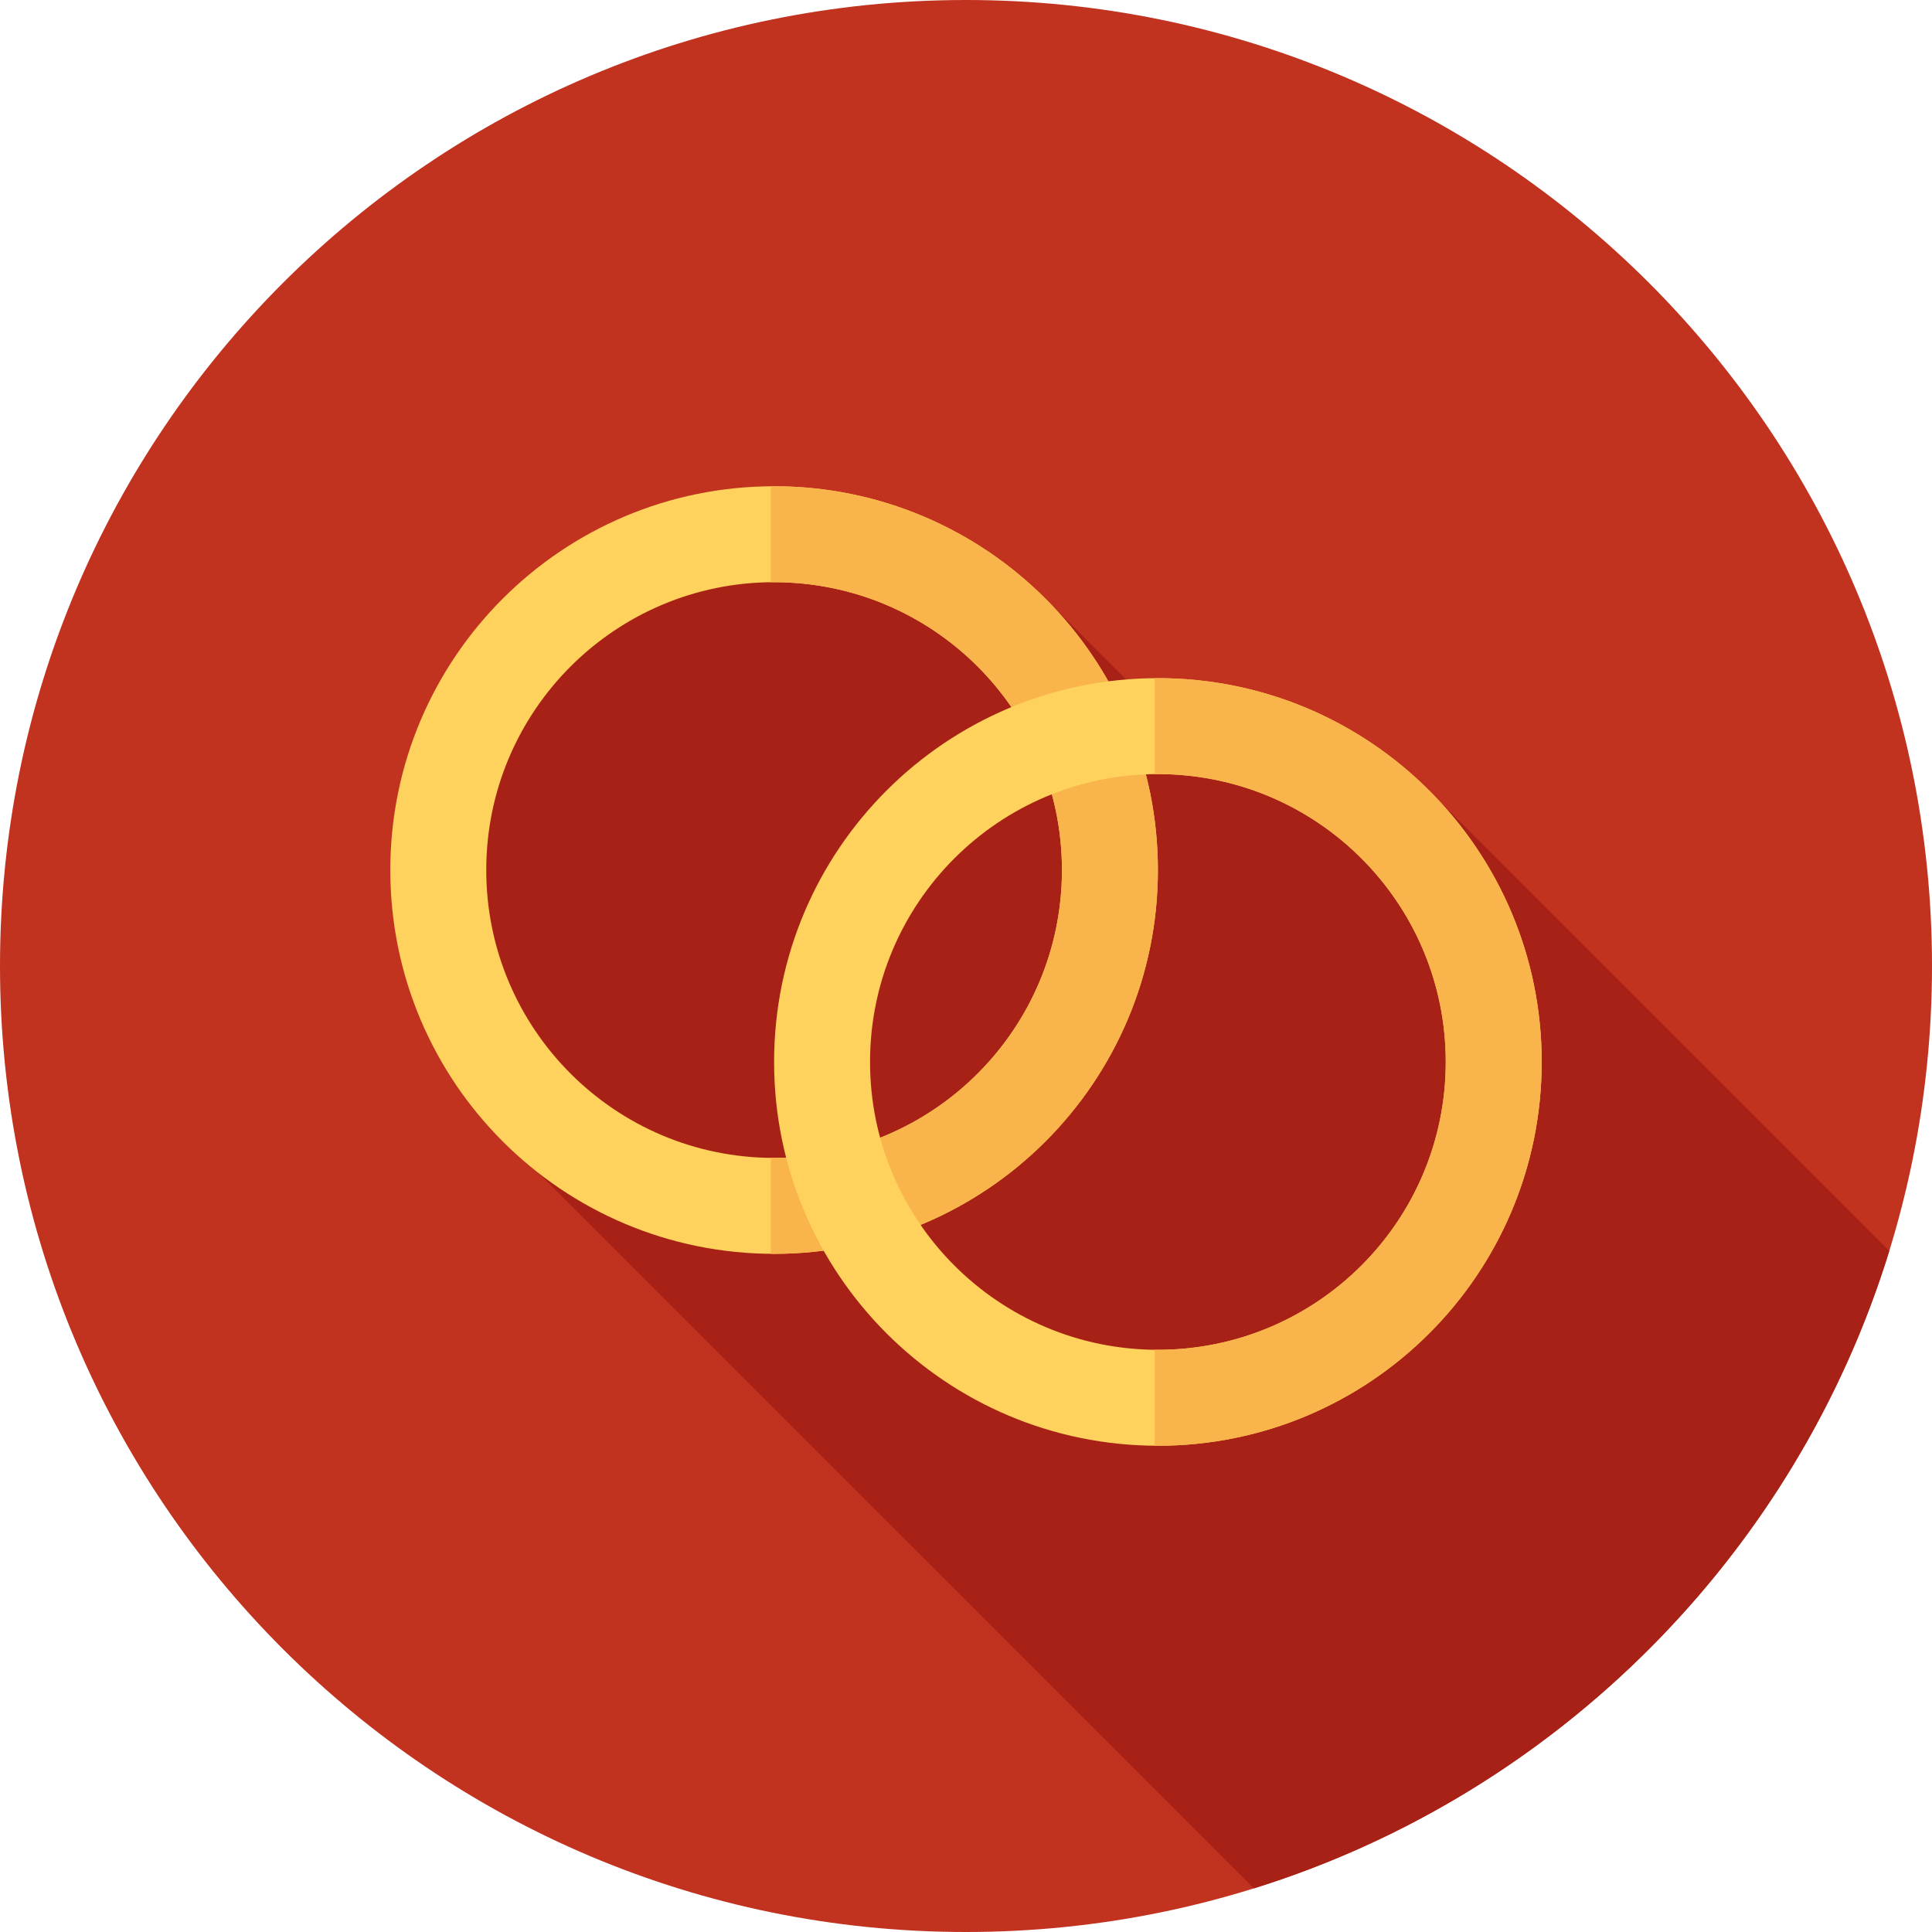
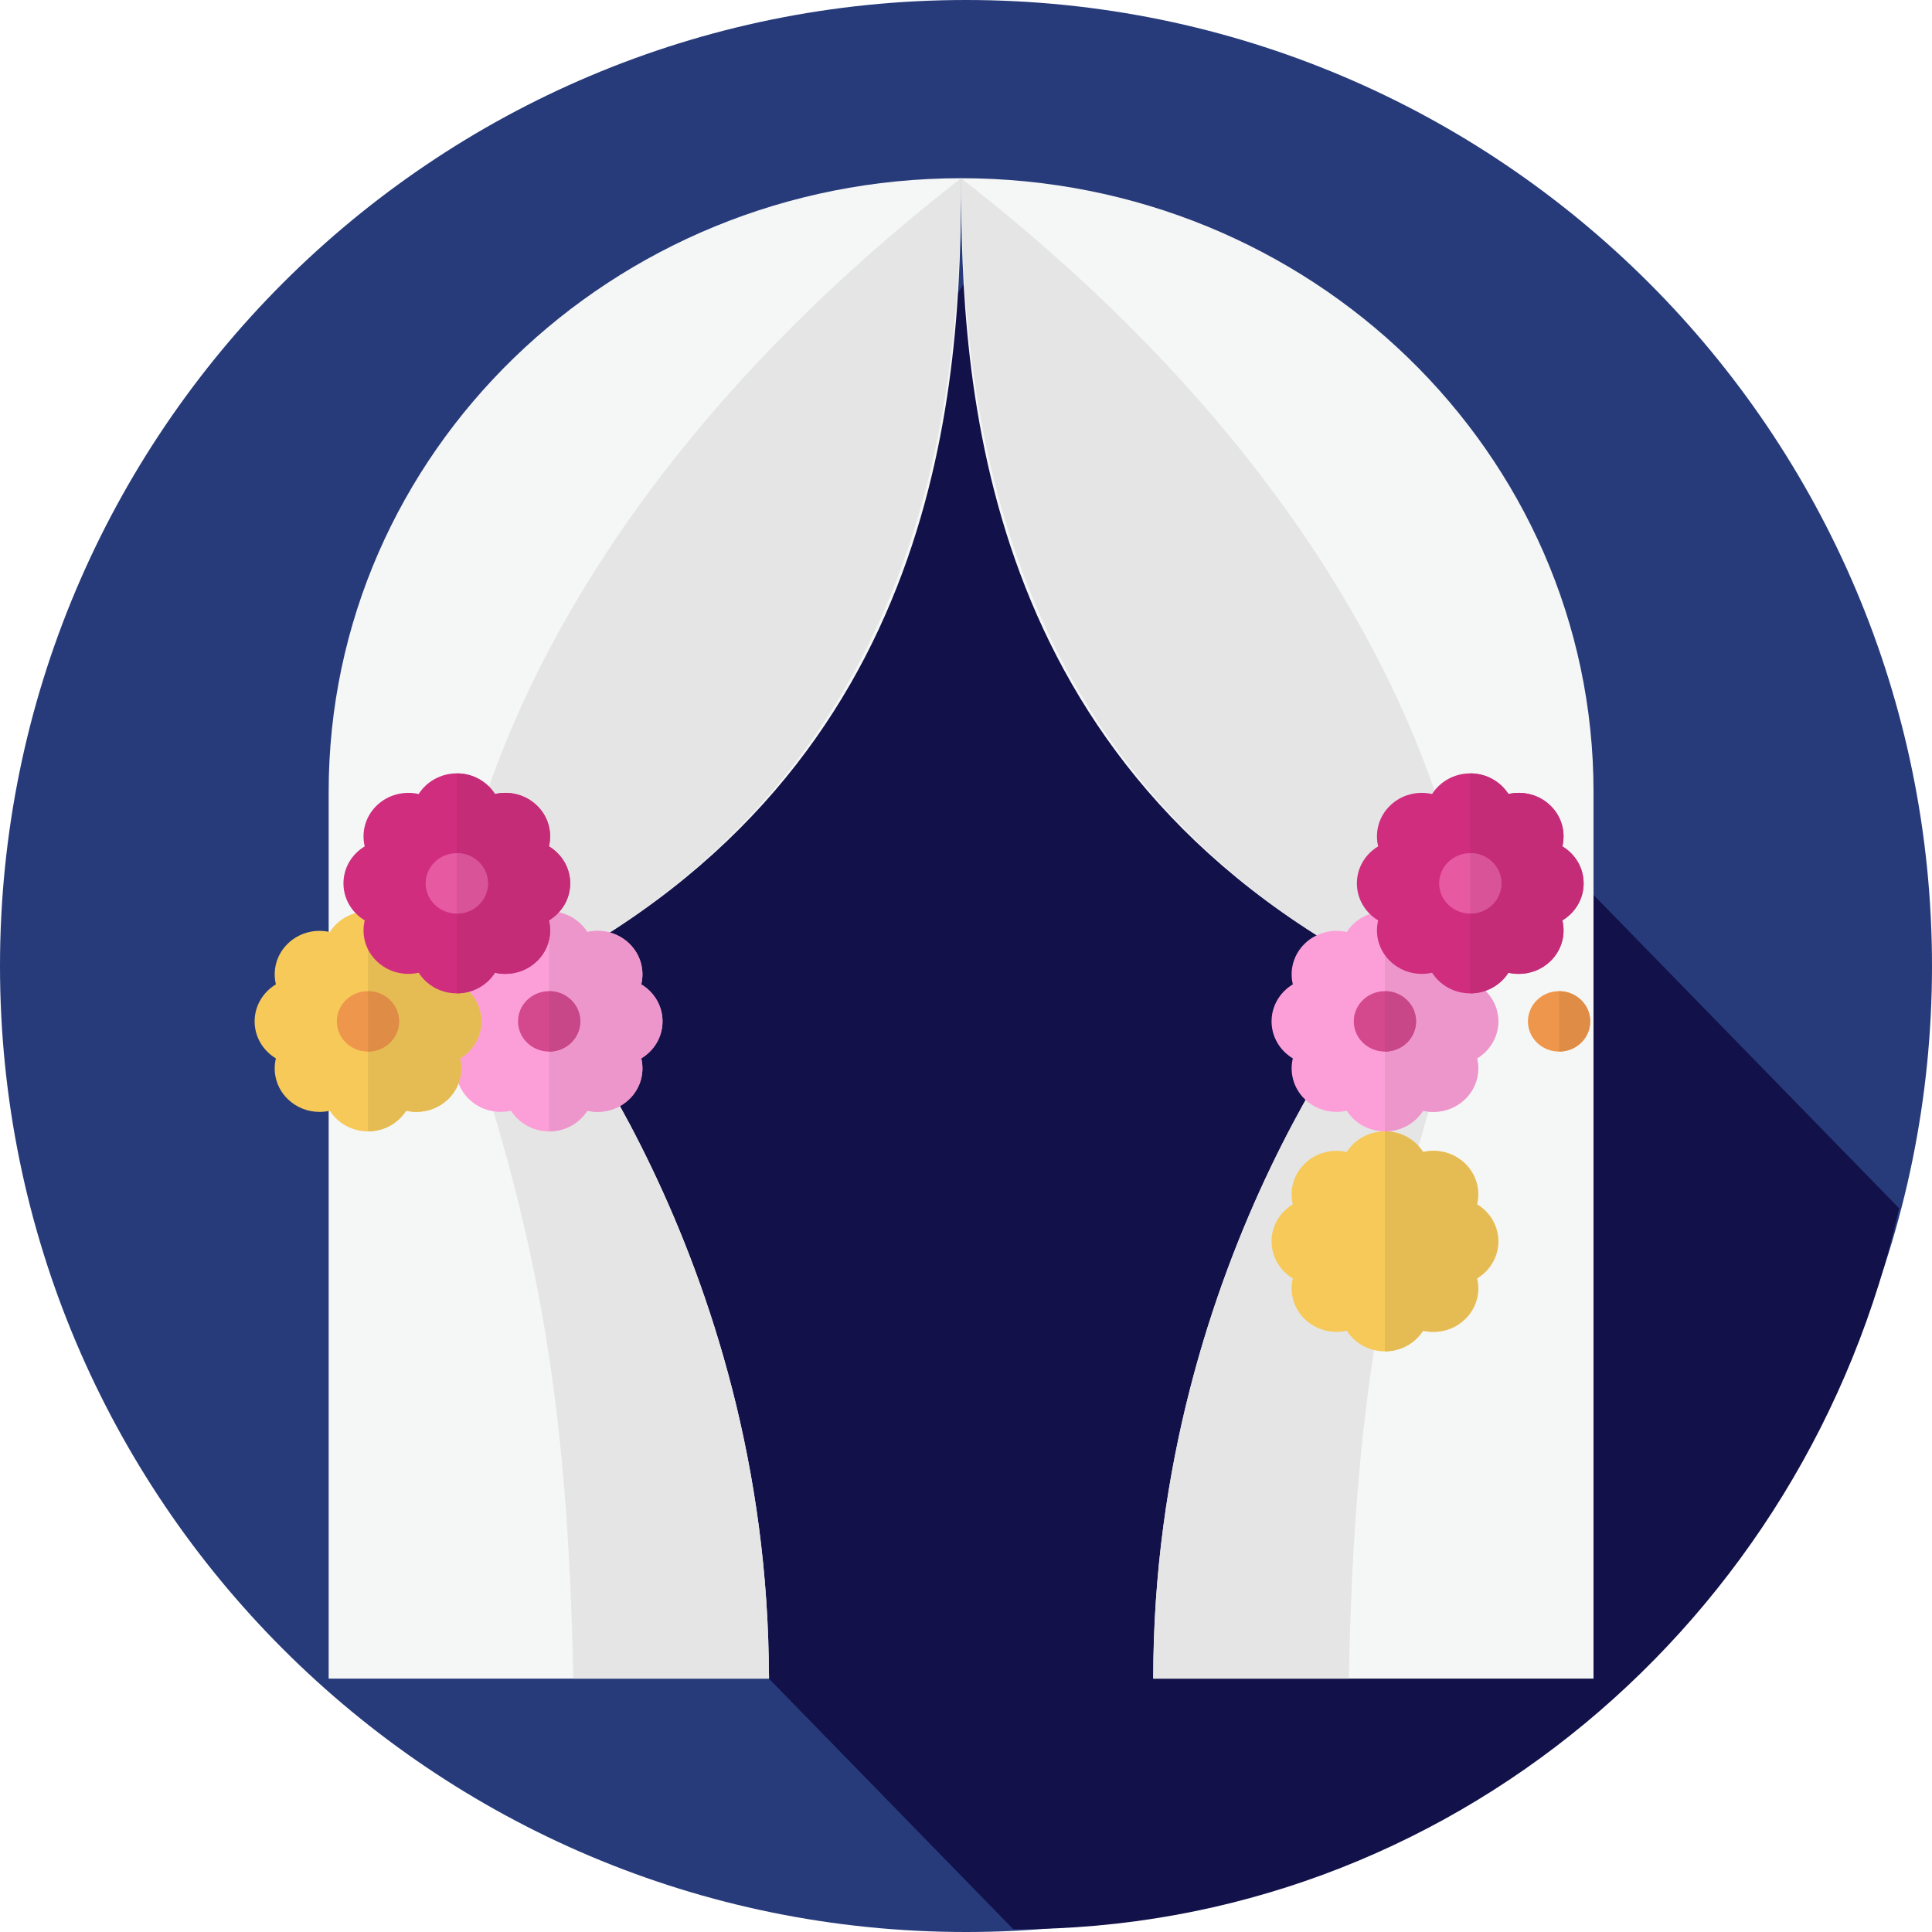
- <svg xmlns="http://www.w3.org/2000/svg" version="1.1" id="Layer_1" x="0px" y="0px" viewBox="0 0 512 512" style="enable-background:new 0 0 512 512;" xml:space="preserve">
-   <circle style="fill:#C1321F;" cx="256" cy="256" r="256" />
-   <path style="fill:#A82116;" d="M500.671,331.521L375.922,206.772l-57.137-6.359l-40.091-40.091l-69.382-22.84l-46.976,13.791  l-50.209,50.209l30.699,109.473l189.48,189.478C412.582,475.4,475.888,411.908,500.671,331.521z" />
-   <path style="fill:#FFD15D;" d="M205.145,128.862c-56.173,0-101.71,45.537-101.71,101.71s45.537,101.71,101.71,101.71  s101.71-45.537,101.71-101.71S261.318,128.862,205.145,128.862z M205.145,306.855c-42.131,0-76.283-34.152-76.283-76.283  s34.152-76.283,76.283-76.283s76.283,34.152,76.283,76.283S247.275,306.855,205.145,306.855z" />
-   <path style="fill:#F9B54C;" d="M205.145,128.862c-0.29,0-0.574,0.019-0.862,0.022v25.428c0.288-0.003,0.572-0.022,0.862-0.022  c42.131,0,76.283,34.152,76.283,76.283s-34.152,76.283-76.283,76.283c-0.29,0-0.574-0.019-0.862-0.022v25.428  c0.288,0.002,0.572,0.022,0.862,0.022c56.173,0,101.71-45.537,101.71-101.71S261.318,128.862,205.145,128.862z" />
-   <path style="fill:#FFD15D;" d="M306.855,179.717c-56.173,0-101.71,45.537-101.71,101.71s45.537,101.71,101.71,101.71  s101.71-45.537,101.71-101.71S363.029,179.717,306.855,179.717z M306.855,357.71c-42.131,0-76.283-34.152-76.283-76.283  s34.152-76.283,76.283-76.283s76.283,34.152,76.283,76.283S348.986,357.71,306.855,357.71z" />
-   <path style="fill:#F9B54C;" d="M306.855,179.717c-0.29,0-0.574,0.019-0.862,0.022v25.428c0.288-0.003,0.572-0.022,0.862-0.022  c42.131,0,76.283,34.152,76.283,76.283s-34.152,76.283-76.283,76.283c-0.29,0-0.574-0.019-0.862-0.022v25.428  c0.288,0.002,0.572,0.022,0.862,0.022c56.173,0,101.71-45.537,101.71-101.71C408.566,225.254,363.029,179.717,306.855,179.717z" />
-   <g>
- </g>
-   <g>
- </g>
-   <g>
- </g>
-   <g>
- </g>
-   <g>
- </g>
-   <g>
- </g>
-   <g>
- </g>
-   <g>
- </g>
-   <g>
- </g>
-   <g>
- </g>
-   <g>
- </g>
-   <g>
- </g>
-   <g>
- </g>
-   <g>
- </g>
-   <g>
- </g>
+ <svg xmlns="http://www.w3.org/2000/svg" version="1.1" id="Layer_1" x="0px" y="0px" viewBox="0 0 511.996 511.996" xml:space="preserve" width="511.996" height="511.996">
+   <defs id="defs4578">
+     <pattern y="0" x="0" height="6" width="6" patternUnits="userSpaceOnUse" id="EMFhbasepattern" />
+   </defs>
+   <path id="path4595" d="m 511.996,255.998 c 0,141.359 -114.639,255.998 -255.998,255.998 C 114.639,511.996 0,397.357 0,255.998 0,114.639 114.639,0 255.998,0 397.357,0 511.996,114.639 511.996,255.998 Z" style="fill:#273b7a;fill-opacity:1;fill-rule:nonzero;stroke:none" />
+   <path style="fill:#121149;stroke-width:1" d="M 360.645,173.935 C 362.023,186.975 255.996,61.041 255.997,74.273 187.101,182.691 200.053,242.107 121.06,242.107 c -5.321,-0.04 87.99,203.741 82.705,202.736 l 64.75,66.402 c 0.303,0.002 0.602,0.011 0.904,0.011 114.059,0 209.519,-81.646 233.854,-191.055 z" id="path4487-1" />
+   <g id="g4489" transform="matrix(0.8004345,0,0,0.7765876,50.43327,47.23042)" style="stroke-width:1.268">
+     <path style="fill:#f5f6f6;stroke-width:1.609" d="m 255.192,0 c 0,68.398 5.029,200.688 141.314,272.124 0,0 -77.683,94.668 -77.683,239.876 H 464.578 V 209.387 C 464.579,93.746 370.834,0 255.192,0 Z" id="path4485" />
+     <path style="fill:#f5f6f6;stroke-width:1.609" d="m 255.192,0 c 0,68.398 -5.029,200.688 -141.314,272.124 0,0 77.683,94.668 77.683,239.876 H 45.806 V 209.387 C 45.806,93.746 139.552,0 255.192,0 Z" id="path4487" />
+   </g>
+   <g id="g4495" transform="matrix(0.8004345,0,0,0.7765876,50.43327,47.23042)" style="stroke-width:1.268">
+     <path style="fill:#e5e5e5;stroke-width:1.609" d="M 113.878,272.124 C 246.647,202.533 254.844,69.764 255.179,0 85.529,136.166 85.537,271.577 85.537,271.577 114.053,355.489 124.884,412.012 126.8,512 h 64.761 c 0,-145.208 -77.683,-239.876 -77.683,-239.876 z" id="path4491" />
+     <path style="fill:#e5e5e5;stroke-width:1.609" d="M 396.48,272.124 C 263.712,202.533 255.514,69.764 255.179,0 424.829,136.166 424.821,271.577 424.821,271.577 396.305,355.489 385.473,412.012 383.559,512 H 318.798 C 318.797,366.792 396.48,272.124 396.48,272.124 Z" id="path4493" />
+   </g>
+   <path style="fill:#f6c958;stroke-width:1" d="m 397.06,328.97 c 0,-4.144 -2.253,-7.777 -5.636,-9.81 0.909,-3.757 -0.143,-7.872 -3.163,-10.802 -3.02,-2.929 -7.26,-3.952 -11.133,-3.069 -2.096,-3.282 -5.839,-5.468 -10.111,-5.468 -4.271,0 -8.016,2.186 -10.111,5.468 -3.873,-0.882 -8.112,0.139 -11.133,3.069 -3.02,2.93 -4.073,7.044 -3.163,10.802 -3.383,2.033 -5.636,5.666 -5.636,9.81 0,4.144 2.253,7.777 5.636,9.81 -0.909,3.757 0.143,7.871 3.163,10.802 2.32,2.252 5.362,3.377 8.404,3.377 0.916,0 1.831,-0.104 2.729,-0.308 2.096,3.282 5.84,5.468 10.111,5.468 4.271,0 8.016,-2.186 10.111,-5.468 0.896,0.204 1.812,0.308 2.729,0.308 3.042,0 6.084,-1.126 8.404,-3.377 3.02,-2.93 4.073,-7.044 3.163,-10.802 3.383,-2.033 5.637,-5.666 5.637,-9.81 z" id="path4497" />
+   <path style="fill:#e5bc53;stroke-width:1" d="m 397.06,328.97 c 0,-4.144 -2.253,-7.777 -5.636,-9.81 0.909,-3.757 -0.143,-7.872 -3.163,-10.802 -3.02,-2.929 -7.26,-3.952 -11.133,-3.069 -2.096,-3.282 -5.839,-5.468 -10.111,-5.468 0,8.243 0,51.454 0,58.296 4.271,0 8.016,-2.186 10.111,-5.468 0.896,0.204 1.812,0.308 2.729,0.308 3.042,0 6.084,-1.126 8.404,-3.377 3.02,-2.93 4.073,-7.044 3.163,-10.802 3.383,-2.032 5.637,-5.665 5.637,-9.809 z" id="path4499" />
+   <ellipse style="fill:#ee964b;stroke-width:1" cx="413.171" cy="270.672" id="circle4501" rx="8.252" ry="8.006" />
+   <path style="fill:#df8d46;stroke-width:1" d="m 413.17,262.668 c 4.557,0 8.252,3.585 8.252,8.006 0,4.421 -3.695,8.006 -8.252,8.006 0,-6.339 0,-11.723 0,-16.012 z" id="path4503" />
+   <path style="fill:#fc9fd8;stroke-width:1" d="m 397.06,270.674 c 0,-4.144 -2.253,-7.777 -5.636,-9.81 0.909,-3.757 -0.143,-7.872 -3.163,-10.802 -3.02,-2.929 -7.26,-3.952 -11.133,-3.069 -2.096,-3.282 -5.839,-5.468 -10.111,-5.468 -4.271,0 -8.016,2.186 -10.111,5.468 -3.873,-0.882 -8.112,0.139 -11.133,3.069 -3.02,2.93 -4.073,7.044 -3.163,10.802 -3.383,2.033 -5.636,5.666 -5.636,9.81 0,4.144 2.253,7.777 5.636,9.81 -0.909,3.757 0.143,7.871 3.163,10.802 2.321,2.252 5.362,3.377 8.404,3.377 0.916,0 1.831,-0.104 2.728,-0.308 2.096,3.282 5.84,5.468 10.111,5.468 4.271,0 8.016,-2.186 10.111,-5.468 0.896,0.204 1.812,0.308 2.729,0.308 3.042,0 6.084,-1.126 8.404,-3.377 3.02,-2.93 4.073,-7.044 3.163,-10.802 3.384,-2.033 5.638,-5.666 5.638,-9.81 z" id="path4505" />
+   <path style="fill:#ec96cb;stroke-width:1" d="m 397.06,270.674 c 0,-4.144 -2.253,-7.777 -5.636,-9.81 0.909,-3.757 -0.143,-7.872 -3.163,-10.802 -3.02,-2.929 -7.26,-3.952 -11.133,-3.069 -2.096,-3.282 -5.839,-5.468 -10.111,-5.468 0,8.243 0,51.454 0,58.296 4.271,0 8.016,-2.186 10.111,-5.468 0.896,0.204 1.812,0.308 2.729,0.308 3.042,0 6.084,-1.126 8.404,-3.377 3.02,-2.93 4.073,-7.044 3.163,-10.802 3.383,-2.032 5.637,-5.665 5.637,-9.809 z" id="path4507" />
+   <ellipse style="fill:#d4498d;stroke-width:1" cx="367.012" cy="270.672" id="circle4509" rx="8.252" ry="8.006" />
+   <path style="fill:#c84788;stroke-width:1" d="m 367.016,262.668 c 4.557,0 8.252,3.585 8.252,8.006 0,4.421 -3.695,8.006 -8.252,8.006 0,-6.339 0,-11.723 0,-16.012 z" id="path4511" />
+   <path style="fill:#d02d7f;stroke-width:1" d="m 419.672,234.101 c 0,-4.144 -2.253,-7.777 -5.636,-9.81 0.909,-3.757 -0.143,-7.871 -3.163,-10.802 -3.02,-2.929 -7.26,-3.952 -11.133,-3.069 -2.096,-3.282 -5.84,-5.468 -10.111,-5.468 -4.271,0 -8.016,2.186 -10.111,5.468 -3.873,-0.882 -8.112,0.139 -11.133,3.069 -3.02,2.93 -4.073,7.044 -3.163,10.802 -3.383,2.033 -5.636,5.666 -5.636,9.81 0,4.144 2.253,7.777 5.636,9.81 -0.909,3.757 0.143,7.871 3.163,10.802 2.32,2.251 5.362,3.377 8.404,3.377 0.916,0 1.831,-0.104 2.728,-0.308 2.096,3.282 5.84,5.468 10.111,5.468 4.271,0 8.016,-2.186 10.111,-5.468 0.896,0.204 1.812,0.308 2.729,0.308 3.042,0 6.084,-1.126 8.404,-3.377 3.02,-2.93 4.073,-7.044 3.163,-10.802 3.385,-2.033 5.638,-5.666 5.638,-9.81 z" id="path4513" />
+   <path style="fill:#c42c78;stroke-width:1" d="m 419.672,234.101 c 0,-4.144 -2.253,-7.777 -5.636,-9.81 0.909,-3.757 -0.143,-7.871 -3.163,-10.802 -3.02,-2.929 -7.26,-3.952 -11.133,-3.069 -2.096,-3.282 -5.84,-5.468 -10.111,-5.468 0,4.086 0,53.08 0,58.296 4.271,0 8.016,-2.186 10.111,-5.468 0.896,0.204 1.812,0.308 2.729,0.308 3.042,0 6.084,-1.126 8.404,-3.377 3.02,-2.93 4.073,-7.044 3.163,-10.802 3.383,-2.032 5.637,-5.665 5.637,-9.809 z" id="path4515" />
+   <ellipse style="fill:#e759a0;stroke-width:1" cx="389.633" cy="234.1" id="circle4517" rx="8.252" ry="8.006" />
+   <path style="fill:#d85397;stroke-width:1" d="m 389.629,226.096 c 4.557,0 8.252,3.585 8.252,8.006 0,4.421 -3.695,8.006 -8.252,8.006 0,-4.625 0,-11.198 0,-16.012 z" id="path4519" />
+   <path style="fill:#fc9fd8;stroke-width:1" d="m 175.574,270.674 c 0,-4.144 -2.253,-7.777 -5.636,-9.81 0.909,-3.757 -0.143,-7.872 -3.163,-10.802 -3.02,-2.929 -7.26,-3.952 -11.133,-3.069 -2.096,-3.282 -5.839,-5.468 -10.111,-5.468 -4.272,0 -8.016,2.186 -10.111,5.468 -3.873,-0.882 -8.112,0.139 -11.133,3.069 -3.021,2.93 -4.073,7.044 -3.163,10.802 -3.383,2.033 -5.636,5.666 -5.636,9.81 0,4.144 2.253,7.777 5.636,9.81 -0.909,3.757 0.143,7.871 3.163,10.802 2.32,2.252 5.362,3.377 8.404,3.377 0.916,0 1.831,-0.104 2.728,-0.308 2.096,3.282 5.84,5.468 10.111,5.468 4.271,0 8.016,-2.186 10.111,-5.468 0.896,0.204 1.812,0.308 2.729,0.308 3.042,0 6.084,-1.126 8.404,-3.377 3.02,-2.93 4.073,-7.044 3.163,-10.802 3.384,-2.033 5.638,-5.666 5.638,-9.81 z" id="path4521" />
+   <path style="fill:#ec96cb;stroke-width:1" d="m 175.574,270.674 c 0,-4.144 -2.253,-7.777 -5.636,-9.81 0.909,-3.757 -0.143,-7.872 -3.163,-10.802 -3.02,-2.929 -7.26,-3.952 -11.133,-3.069 -2.096,-3.282 -5.839,-5.468 -10.111,-5.468 0,8.243 0,51.454 0,58.296 4.271,0 8.016,-2.186 10.111,-5.468 0.896,0.204 1.812,0.308 2.729,0.308 3.042,0 6.084,-1.126 8.404,-3.377 3.02,-2.93 4.073,-7.044 3.163,-10.802 3.383,-2.032 5.637,-5.665 5.637,-9.809 z" id="path4523" />
+   <ellipse style="fill:#d4498d;stroke-width:1" cx="145.53" cy="270.672" id="circle4525" rx="8.252" ry="8.006" />
+   <path style="fill:#c84788;stroke-width:1" d="m 145.53,262.668 c 4.557,0 8.252,3.585 8.252,8.006 0,4.421 -3.695,8.006 -8.252,8.006 0,-6.339 0,-11.723 0,-16.012 z" id="path4527" />
+   <path style="fill:#f6c958;stroke-width:1" d="m 127.562,270.674 c 0,-4.144 -2.253,-7.777 -5.636,-9.81 0.909,-3.757 -0.143,-7.872 -3.163,-10.802 -3.02,-2.929 -7.26,-3.952 -11.133,-3.069 -2.096,-3.282 -5.839,-5.468 -10.111,-5.468 -4.272,0 -8.016,2.186 -10.111,5.468 -3.873,-0.882 -8.112,0.139 -11.133,3.069 -3.02,2.93 -4.073,7.044 -3.163,10.802 -3.383,2.033 -5.636,5.666 -5.636,9.81 0,4.144 2.253,7.777 5.636,9.81 -0.909,3.757 0.143,7.871 3.163,10.802 2.32,2.252 5.362,3.377 8.404,3.377 0.916,0 1.831,-0.104 2.728,-0.308 2.096,3.282 5.84,5.468 10.111,5.468 4.271,0 8.016,-2.186 10.111,-5.468 0.896,0.204 1.812,0.308 2.729,0.308 3.042,0 6.084,-1.126 8.404,-3.377 3.02,-2.93 4.073,-7.044 3.163,-10.802 3.385,-2.033 5.638,-5.666 5.638,-9.81 z" id="path4529" />
+   <path style="fill:#e5bc53;stroke-width:1" d="m 127.562,270.674 c 0,-4.144 -2.253,-7.777 -5.636,-9.81 0.909,-3.757 -0.143,-7.872 -3.163,-10.802 -3.02,-2.929 -7.26,-3.952 -11.133,-3.069 -2.096,-3.282 -5.839,-5.468 -10.111,-5.468 0,8.243 0,51.454 0,58.296 4.271,0 8.016,-2.186 10.111,-5.468 0.896,0.204 1.812,0.308 2.729,0.308 3.042,0 6.084,-1.126 8.404,-3.377 3.02,-2.93 4.073,-7.044 3.163,-10.802 3.383,-2.032 5.637,-5.665 5.637,-9.809 z" id="path4531" />
+   <ellipse style="fill:#ee964b;stroke-width:1" cx="97.52" cy="270.672" id="circle4533" rx="8.252" ry="8.006" />
+   <path style="fill:#df8d46;stroke-width:1" d="m 97.52,262.668 c 4.557,0 8.252,3.585 8.252,8.006 0,4.421 -3.695,8.006 -8.252,8.006 0,-6.339 0,-11.723 0,-16.012 z" id="path4535" />
+   <path style="fill:#d02d7f;stroke-width:1" d="m 151.104,234.101 c 0,-4.144 -2.253,-7.777 -5.636,-9.81 0.909,-3.757 -0.143,-7.871 -3.163,-10.802 -3.02,-2.929 -7.26,-3.952 -11.133,-3.069 -2.096,-3.282 -5.839,-5.468 -10.111,-5.468 -4.271,0 -8.016,2.186 -10.111,5.468 -3.873,-0.882 -8.112,0.139 -11.133,3.069 -3.02,2.93 -4.073,7.044 -3.163,10.802 -3.383,2.033 -5.636,5.666 -5.636,9.81 0,4.144 2.253,7.777 5.636,9.81 -0.909,3.757 0.143,7.871 3.163,10.802 2.32,2.251 5.362,3.377 8.404,3.377 0.916,0 1.831,-0.104 2.728,-0.308 2.096,3.282 5.84,5.468 10.111,5.468 4.271,0 8.016,-2.186 10.111,-5.468 0.896,0.204 1.812,0.308 2.729,0.308 3.042,0 6.084,-1.126 8.404,-3.377 3.02,-2.93 4.073,-7.044 3.163,-10.802 3.384,-2.033 5.638,-5.666 5.638,-9.81 z" id="path4537" />
+   <path style="fill:#c42c78;stroke-width:1" d="m 151.104,234.101 c 0,-4.144 -2.253,-7.777 -5.636,-9.81 0.909,-3.757 -0.143,-7.871 -3.163,-10.802 -3.02,-2.929 -7.26,-3.952 -11.133,-3.069 -2.096,-3.282 -5.839,-5.468 -10.111,-5.468 0,4.086 0,53.08 0,58.296 4.271,0 8.016,-2.186 10.111,-5.468 0.896,0.204 1.812,0.308 2.729,0.308 3.042,0 6.084,-1.126 8.404,-3.377 3.02,-2.93 4.073,-7.044 3.163,-10.802 3.383,-2.032 5.637,-5.665 5.637,-9.809 z" id="path4539" />
+   <ellipse style="fill:#e759a0;stroke-width:1" cx="121.057" cy="234.1" id="circle4541" rx="8.252" ry="8.006" />
+   <path style="fill:#d85397;stroke-width:1" d="m 121.06,226.096 c 4.557,0 8.252,3.585 8.252,8.006 0,4.421 -3.695,8.006 -8.252,8.006 0,-4.625 0,-11.198 0,-16.012 z" id="path4543" />
+   <g id="g4545" transform="translate(-2.021993,-2.034465)" />
+   <g id="g4547" transform="translate(-2.021993,-2.034465)" />
+   <g id="g4549" transform="translate(-2.021993,-2.034465)" />
+   <g id="g4551" transform="translate(-2.021993,-2.034465)" />
+   <g id="g4553" transform="translate(-2.021993,-2.034465)" />
+   <g id="g4555" transform="translate(-2.021993,-2.034465)" />
+   <g id="g4557" transform="translate(-2.021993,-2.034465)" />
+   <g id="g4559" transform="translate(-2.021993,-2.034465)" />
+   <g id="g4561" transform="translate(-2.021993,-2.034465)" />
+   <g id="g4563" transform="translate(-2.021993,-2.034465)" />
+   <g id="g4565" transform="translate(-2.021993,-2.034465)" />
+   <g id="g4567" transform="translate(-2.021993,-2.034465)" />
+   <g id="g4569" transform="translate(-2.021993,-2.034465)" />
+   <g id="g4571" transform="translate(-2.021993,-2.034465)" />
+   <g id="g4573" transform="translate(-2.021993,-2.034465)" />
</svg>
